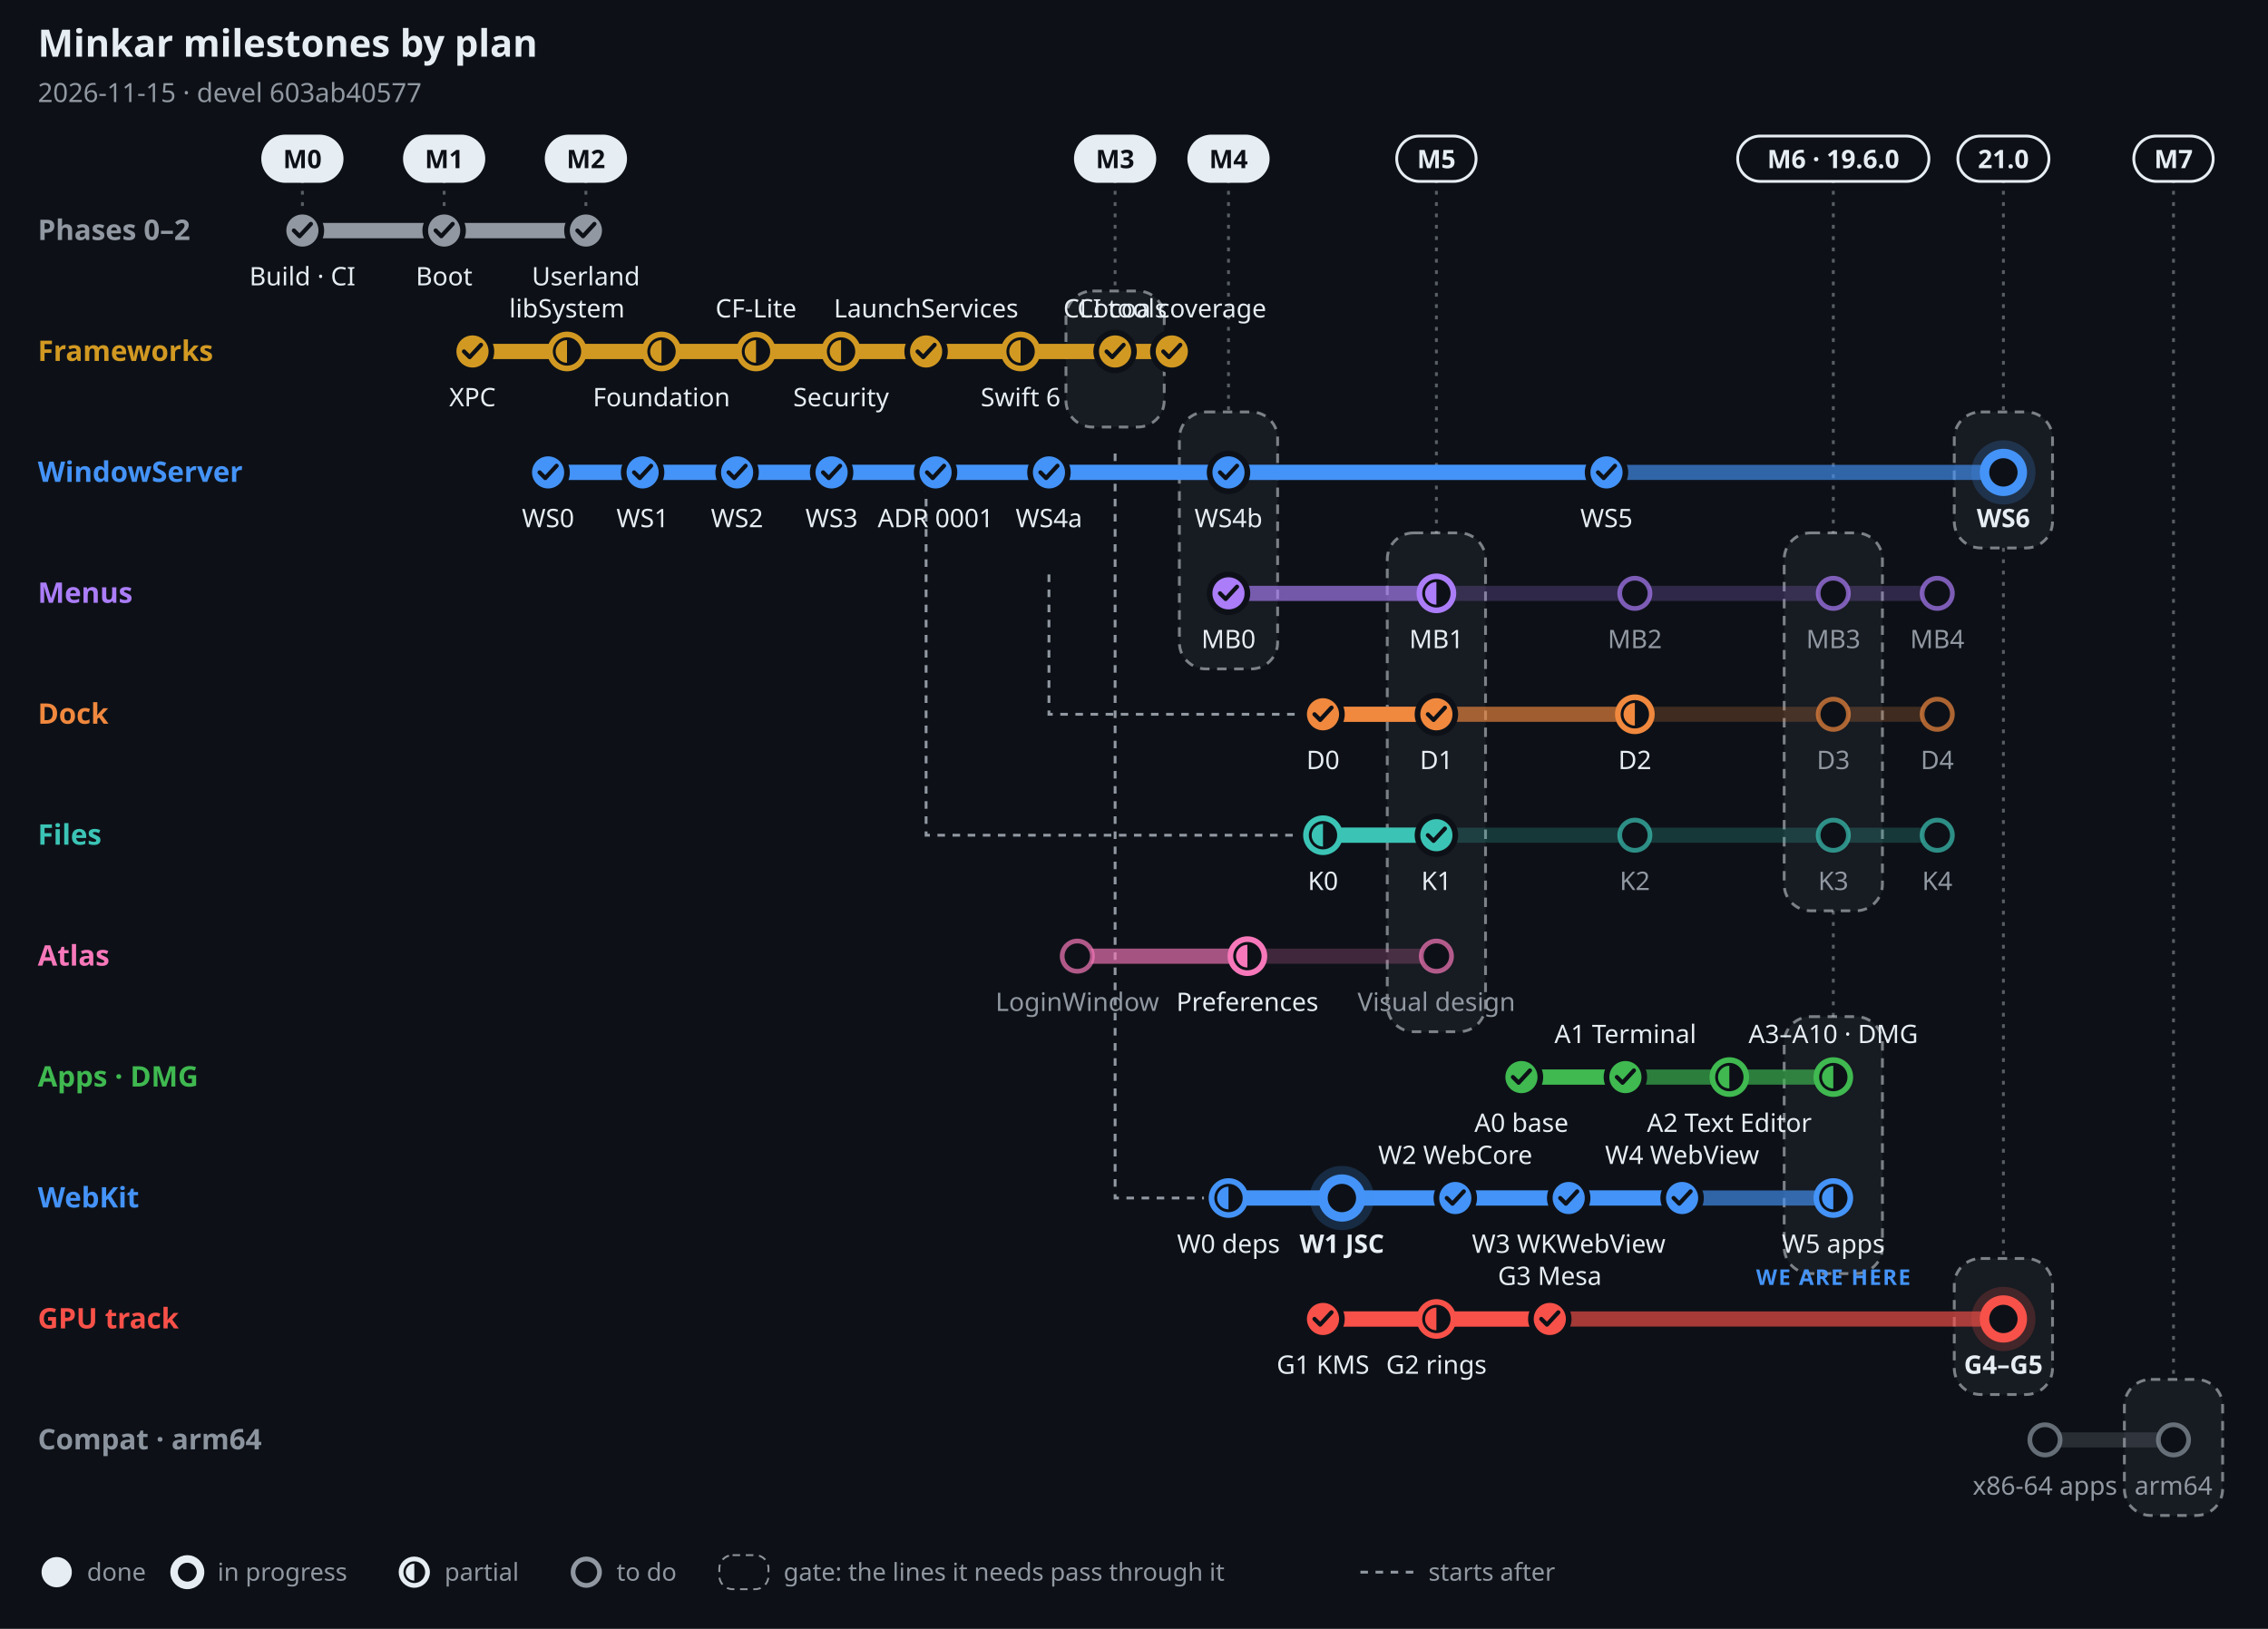
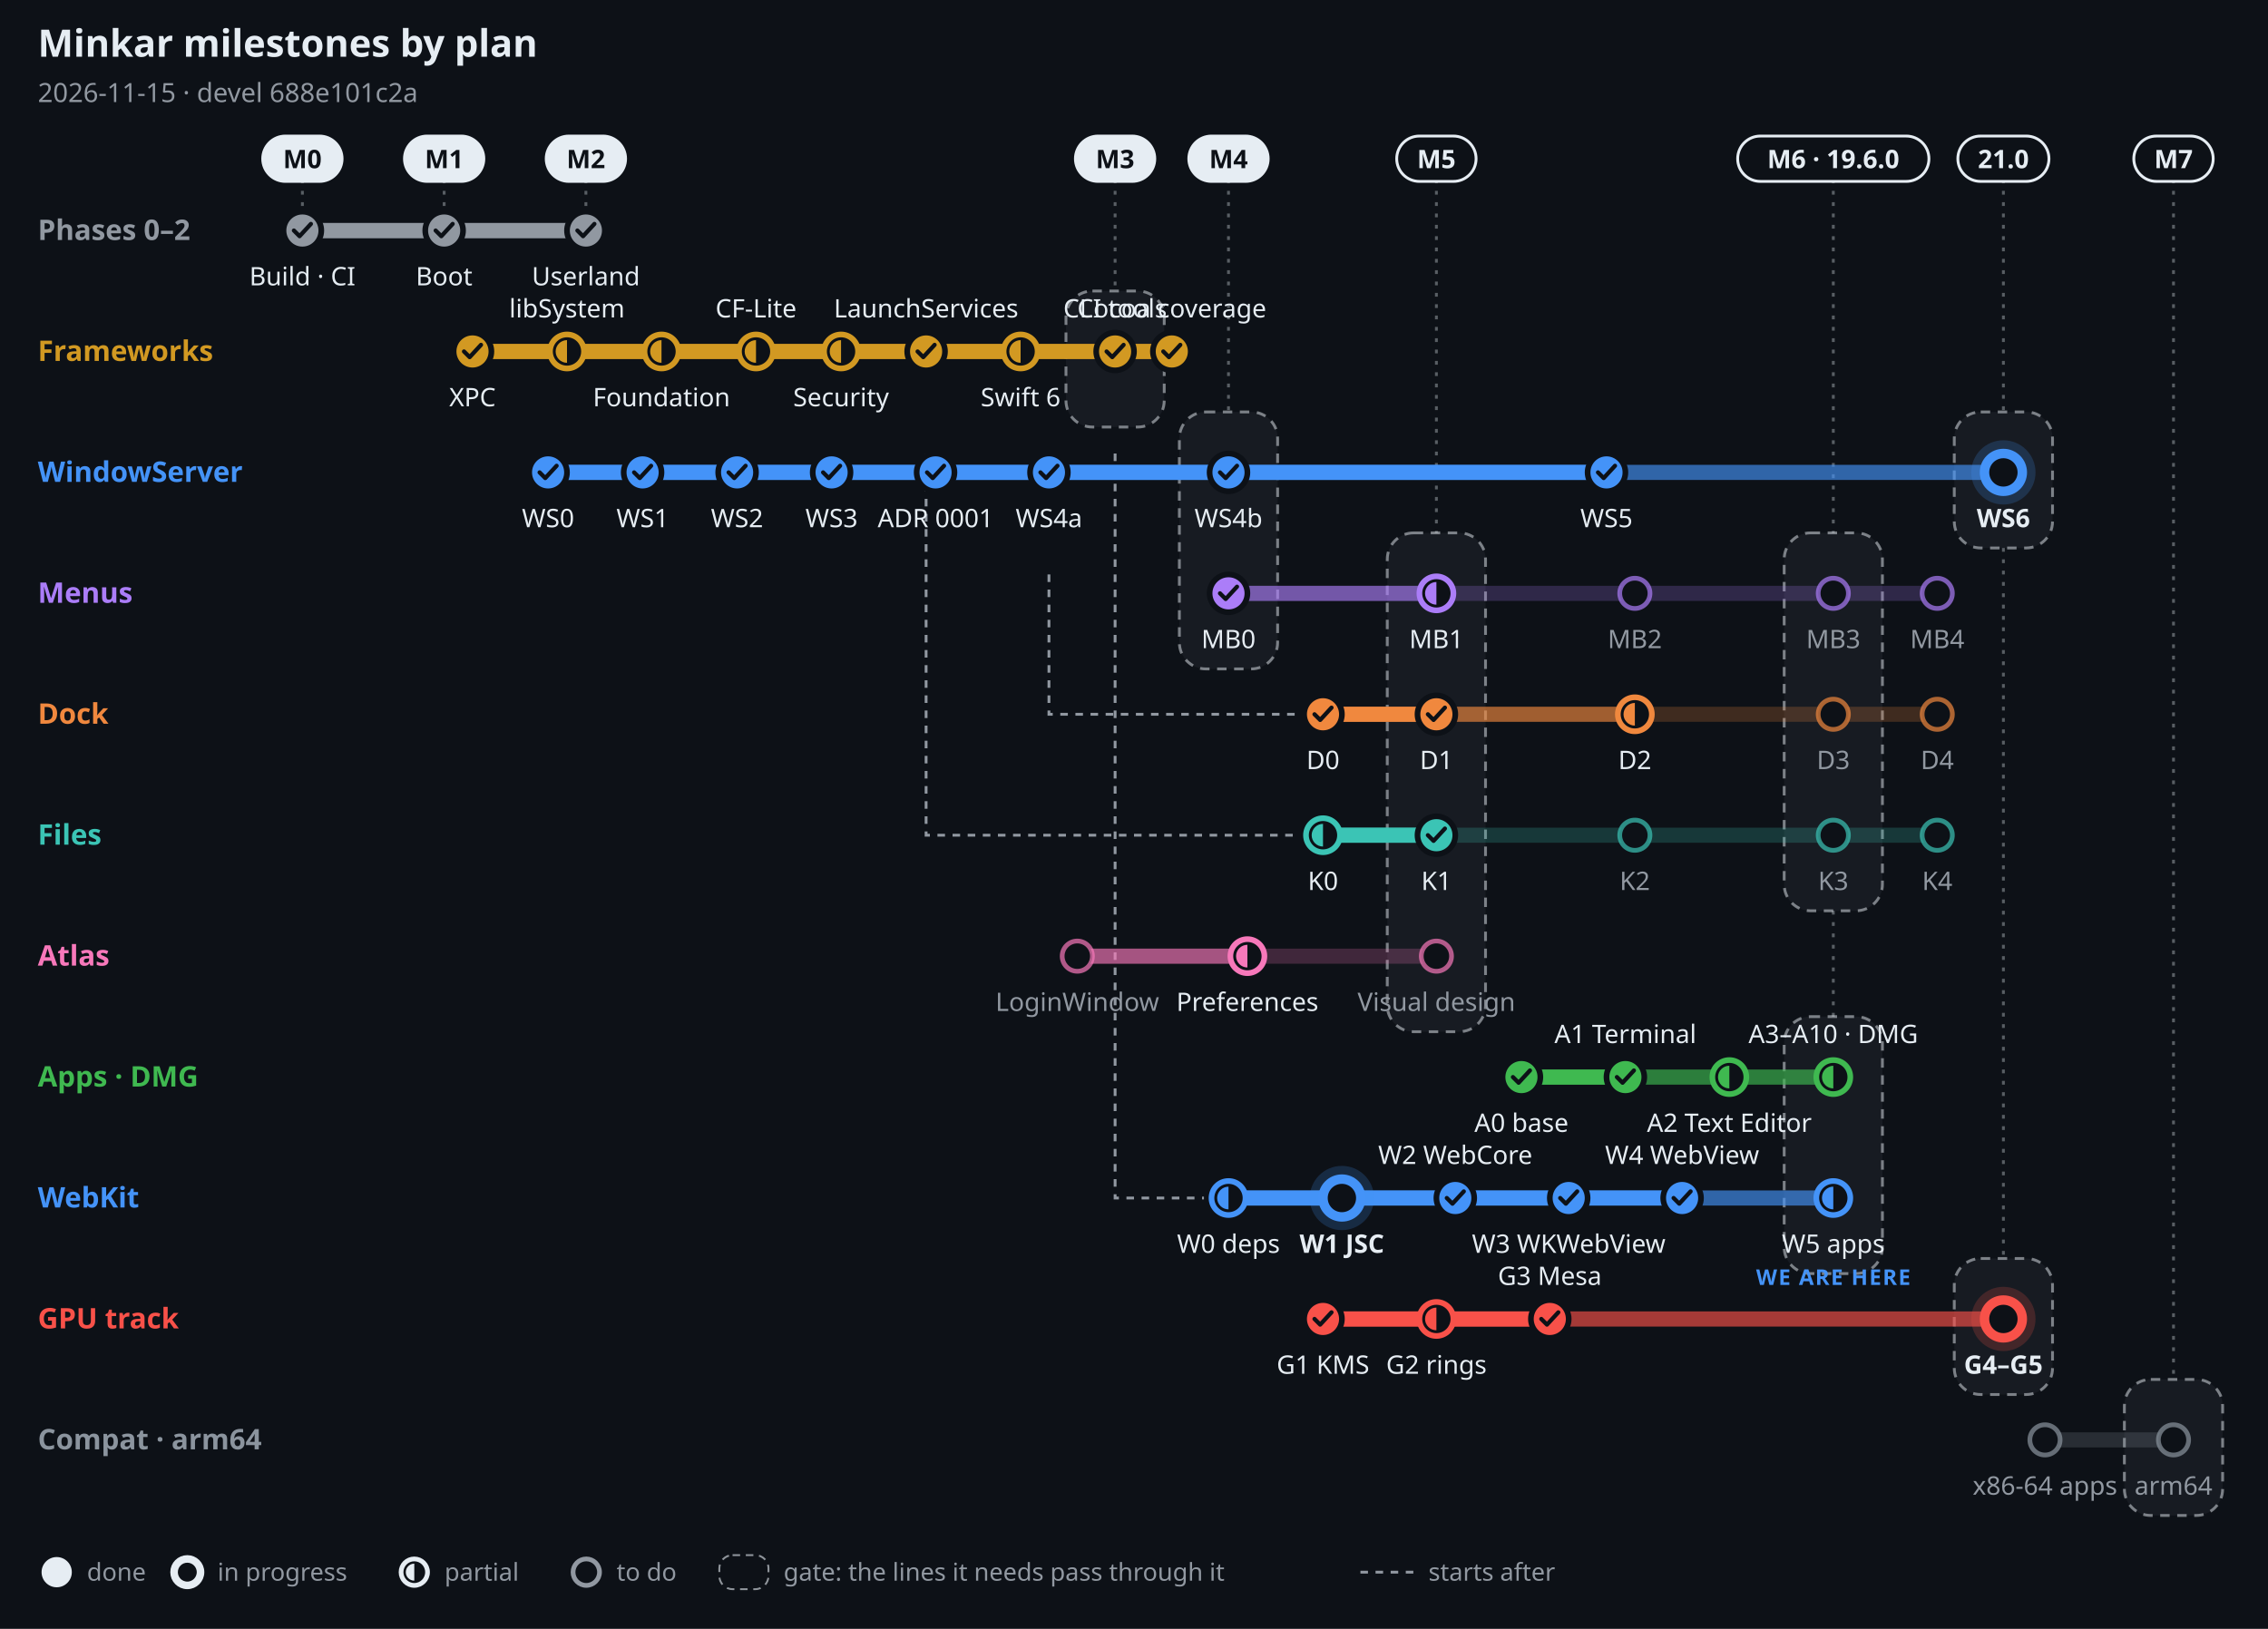
<svg xmlns="http://www.w3.org/2000/svg" width="1200" height="862" viewBox="0 0 1200 862" font-family="-apple-system, BlinkMacSystemFont, 'Segoe UI', 'Noto Sans', Helvetica, Arial, sans-serif" role="img" aria-label="Minkar milestones by plan, 2026-11-15">
  <rect width="1200" height="862" fill="#0d1117" />
  <text x="20" y="30" font-size="20" font-weight="700" fill="#e6edf3" text-anchor="start">Minkar milestones by plan</text>
-   <text x="20" y="54" font-size="14" font-weight="400" fill="#9198a1" text-anchor="start">2026-11-15 · devel 603ab40577</text>
+   <text x="20" y="54" font-size="14" font-weight="400" fill="#9198a1" text-anchor="start">2026-11-15 · devel 688e101c2a</text>
  <line x1="160" y1="95" x2="160" y2="110" stroke="#e6edf3" stroke-opacity=".35" stroke-width="1.5" stroke-dasharray="2 4" />
  <rect x="139" y="72" width="42" height="24" rx="12" fill="#e6edf3" stroke="#e6edf3" stroke-width="1.5" />
  <text x="160" y="89" font-size="13.5" font-weight="700" fill="#0d1117" text-anchor="middle">M0</text>
  <line x1="235" y1="95" x2="235" y2="110" stroke="#e6edf3" stroke-opacity=".35" stroke-width="1.5" stroke-dasharray="2 4" />
  <rect x="214" y="72" width="42" height="24" rx="12" fill="#e6edf3" stroke="#e6edf3" stroke-width="1.5" />
  <text x="235" y="89" font-size="13.5" font-weight="700" fill="#0d1117" text-anchor="middle">M1</text>
  <line x1="310" y1="95" x2="310" y2="110" stroke="#e6edf3" stroke-opacity=".35" stroke-width="1.5" stroke-dasharray="2 4" />
  <rect x="289" y="72" width="42" height="24" rx="12" fill="#e6edf3" stroke="#e6edf3" stroke-width="1.5" />
  <text x="310" y="89" font-size="13.5" font-weight="700" fill="#0d1117" text-anchor="middle">M2</text>
  <line x1="590" y1="95" x2="590" y2="154" stroke="#e6edf3" stroke-opacity=".35" stroke-width="1.5" stroke-dasharray="2 4" />
  <rect x="564" y="154" width="52" height="72" rx="14" fill="#e6edf3" fill-opacity=".05" stroke="#e6edf3" stroke-opacity=".5" stroke-width="1.5" stroke-dasharray="5 4" />
  <rect x="569" y="72" width="42" height="24" rx="12" fill="#e6edf3" stroke="#e6edf3" stroke-width="1.5" />
  <text x="590" y="89" font-size="13.5" font-weight="700" fill="#0d1117" text-anchor="middle">M3</text>
  <line x1="650" y1="95" x2="650" y2="218" stroke="#e6edf3" stroke-opacity=".35" stroke-width="1.5" stroke-dasharray="2 4" />
  <rect x="624" y="218" width="52" height="136" rx="14" fill="#e6edf3" fill-opacity=".05" stroke="#e6edf3" stroke-opacity=".5" stroke-width="1.5" stroke-dasharray="5 4" />
  <rect x="629" y="72" width="42" height="24" rx="12" fill="#e6edf3" stroke="#e6edf3" stroke-width="1.5" />
  <text x="650" y="89" font-size="13.5" font-weight="700" fill="#0d1117" text-anchor="middle">M4</text>
  <line x1="760" y1="95" x2="760" y2="282" stroke="#e6edf3" stroke-opacity=".35" stroke-width="1.5" stroke-dasharray="2 4" />
  <rect x="734" y="282" width="52" height="264" rx="14" fill="#e6edf3" fill-opacity=".05" stroke="#e6edf3" stroke-opacity=".5" stroke-width="1.5" stroke-dasharray="5 4" />
  <rect x="739" y="72" width="42" height="24" rx="12" fill="#0d1117" stroke="#e6edf3" stroke-width="1.5" />
  <text x="760" y="89" font-size="13.5" font-weight="700" fill="#e6edf3" text-anchor="middle">M5</text>
  <line x1="970" y1="95" x2="970" y2="282" stroke="#e6edf3" stroke-opacity=".35" stroke-width="1.5" stroke-dasharray="2 4" />
  <rect x="944" y="282" width="52" height="200" rx="14" fill="#e6edf3" fill-opacity=".05" stroke="#e6edf3" stroke-opacity=".5" stroke-width="1.5" stroke-dasharray="5 4" />
  <line x1="970" y1="482" x2="970" y2="538" stroke="#e6edf3" stroke-opacity=".35" stroke-width="1.5" stroke-dasharray="2 4" />
  <rect x="944" y="538" width="52" height="136" rx="14" fill="#e6edf3" fill-opacity=".05" stroke="#e6edf3" stroke-opacity=".5" stroke-width="1.5" stroke-dasharray="5 4" />
  <rect x="919.4" y="72" width="101.2" height="24" rx="12" fill="#0d1117" stroke="#e6edf3" stroke-width="1.5" />
  <text x="970" y="89" font-size="13.5" font-weight="700" fill="#e6edf3" text-anchor="middle">M6 · 19.6.0</text>
  <line x1="1060" y1="95" x2="1060" y2="218" stroke="#e6edf3" stroke-opacity=".35" stroke-width="1.5" stroke-dasharray="2 4" />
  <rect x="1034" y="218" width="52" height="72" rx="14" fill="#e6edf3" fill-opacity=".05" stroke="#e6edf3" stroke-opacity=".5" stroke-width="1.5" stroke-dasharray="5 4" />
  <line x1="1060" y1="290" x2="1060" y2="666" stroke="#e6edf3" stroke-opacity=".35" stroke-width="1.5" stroke-dasharray="2 4" />
  <rect x="1034" y="666" width="52" height="72" rx="14" fill="#e6edf3" fill-opacity=".05" stroke="#e6edf3" stroke-opacity=".5" stroke-width="1.5" stroke-dasharray="5 4" />
  <rect x="1035.9" y="72" width="48.2" height="24" rx="12" fill="#0d1117" stroke="#e6edf3" stroke-width="1.5" />
  <text x="1060" y="89" font-size="13.5" font-weight="700" fill="#e6edf3" text-anchor="middle">21.0</text>
  <line x1="1150" y1="95" x2="1150" y2="730" stroke="#e6edf3" stroke-opacity=".35" stroke-width="1.5" stroke-dasharray="2 4" />
  <rect x="1124" y="730" width="52" height="72" rx="14" fill="#e6edf3" fill-opacity=".05" stroke="#e6edf3" stroke-opacity=".5" stroke-width="1.5" stroke-dasharray="5 4" />
  <rect x="1129" y="72" width="42" height="24" rx="12" fill="#0d1117" stroke="#e6edf3" stroke-width="1.5" />
  <text x="1150" y="89" font-size="13.5" font-weight="700" fill="#e6edf3" text-anchor="middle">M7</text>
  <path d="M555 304 V378 H687" fill="none" stroke="#9198a1" stroke-width="1.5" stroke-dasharray="4 4" />
  <path d="M490 240 V442 H687" fill="none" stroke="#9198a1" stroke-width="1.5" stroke-dasharray="4 4" />
  <path d="M590 240 V634 H637" fill="none" stroke="#9198a1" stroke-width="1.5" stroke-dasharray="4 4" />
  <text x="20" y="127" font-size="15" font-weight="700" fill="#9198a1" text-anchor="start">Phases 0–2</text>
  <line x1="160" y1="122" x2="310" y2="122" stroke="#9198a1" stroke-opacity=".22" stroke-width="8" stroke-linecap="round" />
  <line x1="160" y1="122" x2="310" y2="122" stroke="#9198a1" stroke-opacity=".55" stroke-width="8" stroke-linecap="round" />
  <line x1="160" y1="122" x2="310" y2="122" stroke="#9198a1" stroke-opacity="1" stroke-width="8" stroke-linecap="round" />
  <circle cx="160" cy="122" r="10" fill="#9198a1" stroke="#0d1117" stroke-width="3" />
  <path d="M155.5 122 l3 3 l6 -6.5" fill="none" stroke="#0d1117" stroke-width="2.2" stroke-linecap="round" stroke-linejoin="round" />
  <text x="160" y="151" font-size="13.5" font-weight="500" fill="#e6edf3" text-anchor="middle">Build · CI</text>
  <circle cx="235" cy="122" r="10" fill="#9198a1" stroke="#0d1117" stroke-width="3" />
  <path d="M230.5 122 l3 3 l6 -6.5" fill="none" stroke="#0d1117" stroke-width="2.2" stroke-linecap="round" stroke-linejoin="round" />
  <text x="235" y="151" font-size="13.5" font-weight="500" fill="#e6edf3" text-anchor="middle">Boot</text>
  <circle cx="310" cy="122" r="10" fill="#9198a1" stroke="#0d1117" stroke-width="3" />
  <path d="M305.5 122 l3 3 l6 -6.5" fill="none" stroke="#0d1117" stroke-width="2.2" stroke-linecap="round" stroke-linejoin="round" />
  <text x="310" y="151" font-size="13.5" font-weight="500" fill="#e6edf3" text-anchor="middle">Userland</text>
  <text x="20" y="191" font-size="15" font-weight="700" fill="#d29922" text-anchor="start">Frameworks</text>
  <line x1="250" y1="186" x2="620" y2="186" stroke="#d29922" stroke-opacity=".22" stroke-width="8" stroke-linecap="round" />
  <line x1="250" y1="186" x2="620" y2="186" stroke="#d29922" stroke-opacity=".55" stroke-width="8" stroke-linecap="round" />
  <line x1="250" y1="186" x2="620" y2="186" stroke="#d29922" stroke-opacity="1" stroke-width="8" stroke-linecap="round" />
  <circle cx="250" cy="186" r="10" fill="#d29922" stroke="#0d1117" stroke-width="3" />
  <path d="M245.5 186 l3 3 l6 -6.5" fill="none" stroke="#0d1117" stroke-width="2.2" stroke-linecap="round" stroke-linejoin="round" />
  <text x="250" y="215" font-size="13.5" font-weight="500" fill="#e6edf3" text-anchor="middle">XPC</text>
  <circle cx="300" cy="186" r="9" fill="#0d1117" stroke="#d29922" stroke-width="3" />
  <path d="M300 180 A6 6 0 0 0 300 192 Z" fill="#d29922" />
  <text x="300" y="168" font-size="13.5" font-weight="500" fill="#e6edf3" text-anchor="middle">libSystem</text>
  <circle cx="350" cy="186" r="9" fill="#0d1117" stroke="#d29922" stroke-width="3" />
  <path d="M350 180 A6 6 0 0 0 350 192 Z" fill="#d29922" />
  <text x="350" y="215" font-size="13.5" font-weight="500" fill="#e6edf3" text-anchor="middle">Foundation</text>
  <circle cx="400" cy="186" r="9" fill="#0d1117" stroke="#d29922" stroke-width="3" />
  <path d="M400 180 A6 6 0 0 0 400 192 Z" fill="#d29922" />
  <text x="400" y="168" font-size="13.5" font-weight="500" fill="#e6edf3" text-anchor="middle">CF-Lite</text>
  <circle cx="445" cy="186" r="9" fill="#0d1117" stroke="#d29922" stroke-width="3" />
  <path d="M445 180 A6 6 0 0 0 445 192 Z" fill="#d29922" />
  <text x="445" y="215" font-size="13.5" font-weight="500" fill="#e6edf3" text-anchor="middle">Security</text>
  <circle cx="490" cy="186" r="10" fill="#d29922" stroke="#0d1117" stroke-width="3" />
  <path d="M485.5 186 l3 3 l6 -6.5" fill="none" stroke="#0d1117" stroke-width="2.2" stroke-linecap="round" stroke-linejoin="round" />
  <text x="490" y="168" font-size="13.5" font-weight="500" fill="#e6edf3" text-anchor="middle">LaunchServices</text>
  <circle cx="540" cy="186" r="9" fill="#0d1117" stroke="#d29922" stroke-width="3" />
  <path d="M540 180 A6 6 0 0 0 540 192 Z" fill="#d29922" />
  <text x="540" y="215" font-size="13.5" font-weight="500" fill="#e6edf3" text-anchor="middle">Swift 6</text>
  <circle cx="590" cy="186" r="10" fill="#d29922" stroke="#0d1117" stroke-width="3" />
  <path d="M585.5 186 l3 3 l6 -6.5" fill="none" stroke="#0d1117" stroke-width="2.2" stroke-linecap="round" stroke-linejoin="round" />
  <text x="590" y="168" font-size="13.5" font-weight="500" fill="#e6edf3" text-anchor="middle">CLI tools</text>
  <circle cx="620" cy="186" r="10" fill="#d29922" stroke="#0d1117" stroke-width="3" />
  <path d="M615.5 186 l3 3 l6 -6.5" fill="none" stroke="#0d1117" stroke-width="2.2" stroke-linecap="round" stroke-linejoin="round" />
  <text x="620" y="168" font-size="13.5" font-weight="500" fill="#e6edf3" text-anchor="middle">Cocoa coverage</text>
  <text x="20" y="255" font-size="15" font-weight="700" fill="#4493f8" text-anchor="start">WindowServer</text>
  <line x1="290" y1="250" x2="1060" y2="250" stroke="#4493f8" stroke-opacity=".22" stroke-width="8" stroke-linecap="round" />
  <line x1="290" y1="250" x2="1060" y2="250" stroke="#4493f8" stroke-opacity=".55" stroke-width="8" stroke-linecap="round" />
  <line x1="290" y1="250" x2="850" y2="250" stroke="#4493f8" stroke-opacity="1" stroke-width="8" stroke-linecap="round" />
  <circle cx="290" cy="250" r="10" fill="#4493f8" stroke="#0d1117" stroke-width="3" />
  <path d="M285.5 250 l3 3 l6 -6.5" fill="none" stroke="#0d1117" stroke-width="2.2" stroke-linecap="round" stroke-linejoin="round" />
  <text x="290" y="279" font-size="13.5" font-weight="500" fill="#e6edf3" text-anchor="middle">WS0</text>
  <circle cx="340" cy="250" r="10" fill="#4493f8" stroke="#0d1117" stroke-width="3" />
  <path d="M335.5 250 l3 3 l6 -6.5" fill="none" stroke="#0d1117" stroke-width="2.2" stroke-linecap="round" stroke-linejoin="round" />
  <text x="340" y="279" font-size="13.5" font-weight="500" fill="#e6edf3" text-anchor="middle">WS1</text>
  <circle cx="390" cy="250" r="10" fill="#4493f8" stroke="#0d1117" stroke-width="3" />
  <path d="M385.5 250 l3 3 l6 -6.5" fill="none" stroke="#0d1117" stroke-width="2.2" stroke-linecap="round" stroke-linejoin="round" />
  <text x="390" y="279" font-size="13.5" font-weight="500" fill="#e6edf3" text-anchor="middle">WS2</text>
  <circle cx="440" cy="250" r="10" fill="#4493f8" stroke="#0d1117" stroke-width="3" />
  <path d="M435.5 250 l3 3 l6 -6.5" fill="none" stroke="#0d1117" stroke-width="2.2" stroke-linecap="round" stroke-linejoin="round" />
  <text x="440" y="279" font-size="13.5" font-weight="500" fill="#e6edf3" text-anchor="middle">WS3</text>
  <circle cx="495" cy="250" r="10" fill="#4493f8" stroke="#0d1117" stroke-width="3" />
  <path d="M490.5 250 l3 3 l6 -6.5" fill="none" stroke="#0d1117" stroke-width="2.2" stroke-linecap="round" stroke-linejoin="round" />
  <text x="495" y="279" font-size="13.5" font-weight="500" fill="#e6edf3" text-anchor="middle">ADR 0001</text>
  <circle cx="555" cy="250" r="10" fill="#4493f8" stroke="#0d1117" stroke-width="3" />
  <path d="M550.5 250 l3 3 l6 -6.5" fill="none" stroke="#0d1117" stroke-width="2.2" stroke-linecap="round" stroke-linejoin="round" />
  <text x="555" y="279" font-size="13.5" font-weight="500" fill="#e6edf3" text-anchor="middle">WS4a</text>
  <circle cx="650" cy="250" r="10" fill="#4493f8" stroke="#0d1117" stroke-width="3" />
  <path d="M645.5 250 l3 3 l6 -6.5" fill="none" stroke="#0d1117" stroke-width="2.2" stroke-linecap="round" stroke-linejoin="round" />
  <text x="650" y="279" font-size="13.5" font-weight="500" fill="#e6edf3" text-anchor="middle">WS4b</text>
  <circle cx="850" cy="250" r="10" fill="#4493f8" stroke="#0d1117" stroke-width="3" />
  <path d="M845.5 250 l3 3 l6 -6.5" fill="none" stroke="#0d1117" stroke-width="2.2" stroke-linecap="round" stroke-linejoin="round" />
  <text x="850" y="279" font-size="13.5" font-weight="500" fill="#e6edf3" text-anchor="middle">WS5</text>
  <circle cx="1060" cy="250" r="17" fill="#4493f8" fill-opacity=".2" />
  <circle cx="1060" cy="250" r="10" fill="#0d1117" stroke="#4493f8" stroke-width="5" />
  <text x="1060" y="279" font-size="13.5" font-weight="700" fill="#e6edf3" text-anchor="middle">WS6</text>
  <text x="20" y="319" font-size="15" font-weight="700" fill="#ab7df8" text-anchor="start">Menus</text>
  <line x1="650" y1="314" x2="1025" y2="314" stroke="#ab7df8" stroke-opacity=".22" stroke-width="8" stroke-linecap="round" />
  <line x1="650" y1="314" x2="760" y2="314" stroke="#ab7df8" stroke-opacity=".55" stroke-width="8" stroke-linecap="round" />
  <line x1="650" y1="314" x2="650" y2="314" stroke="#ab7df8" stroke-opacity="1" stroke-width="8" stroke-linecap="round" />
  <circle cx="650" cy="314" r="10" fill="#ab7df8" stroke="#0d1117" stroke-width="3" />
  <path d="M645.5 314 l3 3 l6 -6.5" fill="none" stroke="#0d1117" stroke-width="2.2" stroke-linecap="round" stroke-linejoin="round" />
  <text x="650" y="343" font-size="13.5" font-weight="500" fill="#e6edf3" text-anchor="middle">MB0</text>
  <circle cx="760" cy="314" r="9" fill="#0d1117" stroke="#ab7df8" stroke-width="3" />
  <path d="M760 308 A6 6 0 0 0 760 320 Z" fill="#ab7df8" />
  <text x="760" y="343" font-size="13.5" font-weight="500" fill="#e6edf3" text-anchor="middle">MB1</text>
  <circle cx="865" cy="314" r="8" fill="#0d1117" stroke="#ab7df8" stroke-opacity=".7" stroke-width="2.5" />
  <text x="865" y="343" font-size="13.5" font-weight="500" fill="#9198a1" text-anchor="middle">MB2</text>
  <circle cx="970" cy="314" r="8" fill="#0d1117" stroke="#ab7df8" stroke-opacity=".7" stroke-width="2.5" />
  <text x="970" y="343" font-size="13.5" font-weight="500" fill="#9198a1" text-anchor="middle">MB3</text>
  <circle cx="1025" cy="314" r="8" fill="#0d1117" stroke="#ab7df8" stroke-opacity=".7" stroke-width="2.5" />
  <text x="1025" y="343" font-size="13.5" font-weight="500" fill="#9198a1" text-anchor="middle">MB4</text>
  <text x="20" y="383" font-size="15" font-weight="700" fill="#f0883e" text-anchor="start">Dock</text>
  <line x1="700" y1="378" x2="1025" y2="378" stroke="#f0883e" stroke-opacity=".22" stroke-width="8" stroke-linecap="round" />
  <line x1="700" y1="378" x2="865" y2="378" stroke="#f0883e" stroke-opacity=".55" stroke-width="8" stroke-linecap="round" />
  <line x1="700" y1="378" x2="760" y2="378" stroke="#f0883e" stroke-opacity="1" stroke-width="8" stroke-linecap="round" />
  <circle cx="700" cy="378" r="10" fill="#f0883e" stroke="#0d1117" stroke-width="3" />
  <path d="M695.5 378 l3 3 l6 -6.5" fill="none" stroke="#0d1117" stroke-width="2.2" stroke-linecap="round" stroke-linejoin="round" />
  <text x="700" y="407" font-size="13.5" font-weight="500" fill="#e6edf3" text-anchor="middle">D0</text>
  <circle cx="760" cy="378" r="10" fill="#f0883e" stroke="#0d1117" stroke-width="3" />
  <path d="M755.5 378 l3 3 l6 -6.5" fill="none" stroke="#0d1117" stroke-width="2.2" stroke-linecap="round" stroke-linejoin="round" />
  <text x="760" y="407" font-size="13.5" font-weight="500" fill="#e6edf3" text-anchor="middle">D1</text>
  <circle cx="865" cy="378" r="9" fill="#0d1117" stroke="#f0883e" stroke-width="3" />
  <path d="M865 372 A6 6 0 0 0 865 384 Z" fill="#f0883e" />
  <text x="865" y="407" font-size="13.5" font-weight="500" fill="#e6edf3" text-anchor="middle">D2</text>
  <circle cx="970" cy="378" r="8" fill="#0d1117" stroke="#f0883e" stroke-opacity=".7" stroke-width="2.5" />
  <text x="970" y="407" font-size="13.5" font-weight="500" fill="#9198a1" text-anchor="middle">D3</text>
  <circle cx="1025" cy="378" r="8" fill="#0d1117" stroke="#f0883e" stroke-opacity=".7" stroke-width="2.5" />
  <text x="1025" y="407" font-size="13.5" font-weight="500" fill="#9198a1" text-anchor="middle">D4</text>
  <text x="20" y="447" font-size="15" font-weight="700" fill="#3bc4b5" text-anchor="start">Files</text>
  <line x1="700" y1="442" x2="1025" y2="442" stroke="#3bc4b5" stroke-opacity=".22" stroke-width="8" stroke-linecap="round" />
  <line x1="700" y1="442" x2="760" y2="442" stroke="#3bc4b5" stroke-opacity=".55" stroke-width="8" stroke-linecap="round" />
  <line x1="700" y1="442" x2="760" y2="442" stroke="#3bc4b5" stroke-opacity="1" stroke-width="8" stroke-linecap="round" />
  <circle cx="700" cy="442" r="9" fill="#0d1117" stroke="#3bc4b5" stroke-width="3" />
  <path d="M700 436 A6 6 0 0 0 700 448 Z" fill="#3bc4b5" />
  <text x="700" y="471" font-size="13.5" font-weight="500" fill="#e6edf3" text-anchor="middle">K0</text>
  <circle cx="760" cy="442" r="10" fill="#3bc4b5" stroke="#0d1117" stroke-width="3" />
  <path d="M755.5 442 l3 3 l6 -6.5" fill="none" stroke="#0d1117" stroke-width="2.2" stroke-linecap="round" stroke-linejoin="round" />
  <text x="760" y="471" font-size="13.5" font-weight="500" fill="#e6edf3" text-anchor="middle">K1</text>
  <circle cx="865" cy="442" r="8" fill="#0d1117" stroke="#3bc4b5" stroke-opacity=".7" stroke-width="2.5" />
  <text x="865" y="471" font-size="13.5" font-weight="500" fill="#9198a1" text-anchor="middle">K2</text>
  <circle cx="970" cy="442" r="8" fill="#0d1117" stroke="#3bc4b5" stroke-opacity=".7" stroke-width="2.5" />
  <text x="970" y="471" font-size="13.5" font-weight="500" fill="#9198a1" text-anchor="middle">K3</text>
  <circle cx="1025" cy="442" r="8" fill="#0d1117" stroke="#3bc4b5" stroke-opacity=".7" stroke-width="2.5" />
  <text x="1025" y="471" font-size="13.5" font-weight="500" fill="#9198a1" text-anchor="middle">K4</text>
  <text x="20" y="511" font-size="15" font-weight="700" fill="#f778ba" text-anchor="start">Atlas</text>
  <line x1="570" y1="506" x2="760" y2="506" stroke="#f778ba" stroke-opacity=".22" stroke-width="8" stroke-linecap="round" />
  <line x1="570" y1="506" x2="660" y2="506" stroke="#f778ba" stroke-opacity=".55" stroke-width="8" stroke-linecap="round" />
  <circle cx="570" cy="506" r="8" fill="#0d1117" stroke="#f778ba" stroke-opacity=".7" stroke-width="2.5" />
  <text x="570" y="535" font-size="13.5" font-weight="500" fill="#9198a1" text-anchor="middle">LoginWindow</text>
  <circle cx="660" cy="506" r="9" fill="#0d1117" stroke="#f778ba" stroke-width="3" />
  <path d="M660 500 A6 6 0 0 0 660 512 Z" fill="#f778ba" />
  <text x="660" y="535" font-size="13.5" font-weight="500" fill="#e6edf3" text-anchor="middle">Preferences</text>
  <circle cx="760" cy="506" r="8" fill="#0d1117" stroke="#f778ba" stroke-opacity=".7" stroke-width="2.5" />
  <text x="760" y="535" font-size="13.5" font-weight="500" fill="#9198a1" text-anchor="middle">Visual design</text>
  <text x="20" y="575" font-size="15" font-weight="700" fill="#3fb950" text-anchor="start">Apps · DMG</text>
  <line x1="805" y1="570" x2="970" y2="570" stroke="#3fb950" stroke-opacity=".22" stroke-width="8" stroke-linecap="round" />
  <line x1="805" y1="570" x2="970" y2="570" stroke="#3fb950" stroke-opacity=".55" stroke-width="8" stroke-linecap="round" />
  <line x1="805" y1="570" x2="860" y2="570" stroke="#3fb950" stroke-opacity="1" stroke-width="8" stroke-linecap="round" />
  <circle cx="805" cy="570" r="10" fill="#3fb950" stroke="#0d1117" stroke-width="3" />
  <path d="M800.5 570 l3 3 l6 -6.5" fill="none" stroke="#0d1117" stroke-width="2.2" stroke-linecap="round" stroke-linejoin="round" />
  <text x="805" y="599" font-size="13.5" font-weight="500" fill="#e6edf3" text-anchor="middle">A0 base</text>
  <circle cx="860" cy="570" r="10" fill="#3fb950" stroke="#0d1117" stroke-width="3" />
  <path d="M855.5 570 l3 3 l6 -6.5" fill="none" stroke="#0d1117" stroke-width="2.2" stroke-linecap="round" stroke-linejoin="round" />
  <text x="860" y="552" font-size="13.5" font-weight="500" fill="#e6edf3" text-anchor="middle">A1 Terminal</text>
  <circle cx="915" cy="570" r="9" fill="#0d1117" stroke="#3fb950" stroke-width="3" />
  <path d="M915 564 A6 6 0 0 0 915 576 Z" fill="#3fb950" />
  <text x="915" y="599" font-size="13.5" font-weight="500" fill="#e6edf3" text-anchor="middle">A2 Text Editor</text>
  <circle cx="970" cy="570" r="9" fill="#0d1117" stroke="#3fb950" stroke-width="3" />
  <path d="M970 564 A6 6 0 0 0 970 576 Z" fill="#3fb950" />
  <text x="970" y="552" font-size="13.5" font-weight="500" fill="#e6edf3" text-anchor="middle">A3–A10 · DMG</text>
  <text x="20" y="639" font-size="15" font-weight="700" fill="#4493f8" text-anchor="start">WebKit</text>
  <line x1="650" y1="634" x2="970" y2="634" stroke="#4493f8" stroke-opacity=".22" stroke-width="8" stroke-linecap="round" />
  <line x1="650" y1="634" x2="970" y2="634" stroke="#4493f8" stroke-opacity=".55" stroke-width="8" stroke-linecap="round" />
  <line x1="650" y1="634" x2="890" y2="634" stroke="#4493f8" stroke-opacity="1" stroke-width="8" stroke-linecap="round" />
  <circle cx="650" cy="634" r="9" fill="#0d1117" stroke="#4493f8" stroke-width="3" />
  <path d="M650 628 A6 6 0 0 0 650 640 Z" fill="#4493f8" />
  <text x="650" y="663" font-size="13.5" font-weight="500" fill="#e6edf3" text-anchor="middle">W0 deps</text>
  <circle cx="710" cy="634" r="17" fill="#4493f8" fill-opacity=".2" />
  <circle cx="710" cy="634" r="10" fill="#0d1117" stroke="#4493f8" stroke-width="5" />
  <text x="710" y="663" font-size="13.5" font-weight="700" fill="#e6edf3" text-anchor="middle">W1 JSC</text>
  <circle cx="770" cy="634" r="10" fill="#4493f8" stroke="#0d1117" stroke-width="3" />
  <path d="M765.5 634 l3 3 l6 -6.5" fill="none" stroke="#0d1117" stroke-width="2.2" stroke-linecap="round" stroke-linejoin="round" />
  <text x="770" y="616" font-size="13.5" font-weight="500" fill="#e6edf3" text-anchor="middle">W2 WebCore</text>
  <circle cx="830" cy="634" r="10" fill="#4493f8" stroke="#0d1117" stroke-width="3" />
  <path d="M825.5 634 l3 3 l6 -6.5" fill="none" stroke="#0d1117" stroke-width="2.2" stroke-linecap="round" stroke-linejoin="round" />
  <text x="830" y="663" font-size="13.5" font-weight="500" fill="#e6edf3" text-anchor="middle">W3 WKWebView</text>
  <circle cx="890" cy="634" r="10" fill="#4493f8" stroke="#0d1117" stroke-width="3" />
  <path d="M885.5 634 l3 3 l6 -6.5" fill="none" stroke="#0d1117" stroke-width="2.2" stroke-linecap="round" stroke-linejoin="round" />
  <text x="890" y="616" font-size="13.5" font-weight="500" fill="#e6edf3" text-anchor="middle">W4 WebView</text>
  <circle cx="970" cy="634" r="9" fill="#0d1117" stroke="#4493f8" stroke-width="3" />
  <path d="M970 628 A6 6 0 0 0 970 640 Z" fill="#4493f8" />
  <text x="970" y="663" font-size="13.5" font-weight="500" fill="#e6edf3" text-anchor="middle">W5 apps</text>
  <text x="970" y="680" font-size="11.5" font-weight="800" fill="#4493f8" text-anchor="middle" letter-spacing=".06em">WE ARE HERE</text>
  <text x="20" y="703" font-size="15" font-weight="700" fill="#f85149" text-anchor="start">GPU track</text>
  <line x1="700" y1="698" x2="1060" y2="698" stroke="#f85149" stroke-opacity=".22" stroke-width="8" stroke-linecap="round" />
  <line x1="700" y1="698" x2="1060" y2="698" stroke="#f85149" stroke-opacity=".55" stroke-width="8" stroke-linecap="round" />
  <line x1="700" y1="698" x2="820" y2="698" stroke="#f85149" stroke-opacity="1" stroke-width="8" stroke-linecap="round" />
  <circle cx="700" cy="698" r="10" fill="#f85149" stroke="#0d1117" stroke-width="3" />
  <path d="M695.5 698 l3 3 l6 -6.5" fill="none" stroke="#0d1117" stroke-width="2.2" stroke-linecap="round" stroke-linejoin="round" />
  <text x="700" y="727" font-size="13.5" font-weight="500" fill="#e6edf3" text-anchor="middle">G1 KMS</text>
  <circle cx="760" cy="698" r="9" fill="#0d1117" stroke="#f85149" stroke-width="3" />
  <path d="M760 692 A6 6 0 0 0 760 704 Z" fill="#f85149" />
  <text x="760" y="727" font-size="13.5" font-weight="500" fill="#e6edf3" text-anchor="middle">G2 rings</text>
  <circle cx="820" cy="698" r="10" fill="#f85149" stroke="#0d1117" stroke-width="3" />
  <path d="M815.5 698 l3 3 l6 -6.5" fill="none" stroke="#0d1117" stroke-width="2.2" stroke-linecap="round" stroke-linejoin="round" />
  <text x="820" y="680" font-size="13.5" font-weight="500" fill="#e6edf3" text-anchor="middle">G3 Mesa</text>
  <circle cx="1060" cy="698" r="17" fill="#f85149" fill-opacity=".2" />
  <circle cx="1060" cy="698" r="10" fill="#0d1117" stroke="#f85149" stroke-width="5" />
  <text x="1060" y="727" font-size="13.5" font-weight="700" fill="#e6edf3" text-anchor="middle">G4–G5</text>
  <text x="20" y="767" font-size="15" font-weight="700" fill="#8b949e" text-anchor="start">Compat · arm64</text>
  <line x1="1082" y1="762" x2="1150" y2="762" stroke="#8b949e" stroke-opacity=".22" stroke-width="8" stroke-linecap="round" />
  <circle cx="1082" cy="762" r="8" fill="#0d1117" stroke="#8b949e" stroke-opacity=".7" stroke-width="2.5" />
  <text x="1082" y="791" font-size="13.5" font-weight="500" fill="#9198a1" text-anchor="middle">x86-64 apps</text>
  <circle cx="1150" cy="762" r="8" fill="#0d1117" stroke="#8b949e" stroke-opacity=".7" stroke-width="2.5" />
  <text x="1150" y="791" font-size="13.5" font-weight="500" fill="#9198a1" text-anchor="middle">arm64</text>
  <circle cx="30" cy="832" r="8" fill="#e6edf3" />
  <text x="46" y="836.5" font-size="13" font-weight="400" fill="#9198a1" text-anchor="start">done</text>
  <circle cx="99.1" cy="832" r="7" fill="#0d1117" stroke="#e6edf3" stroke-width="4" />
  <text x="115.1" y="836.5" font-size="13" font-weight="400" fill="#9198a1" text-anchor="start">in progress</text>
  <circle cx="219.2" cy="832" r="7" fill="#0d1117" stroke="#e6edf3" stroke-width="2.5" />
  <path d="M219.2 827.5 A4.5 4.5 0 0 0 219.2 836.5 Z" fill="#e6edf3" />
  <text x="235.2" y="836.5" font-size="13" font-weight="400" fill="#9198a1" text-anchor="start">partial</text>
  <circle cx="310.2" cy="832" r="7" fill="#0d1117" stroke="#9198a1" stroke-width="2.5" />
  <text x="326.2" y="836.5" font-size="13" font-weight="400" fill="#9198a1" text-anchor="start">to do</text>
  <rect x="380.6" y="823" width="26" height="18" rx="7" fill="none" stroke="#e6edf3" stroke-opacity=".6" stroke-dasharray="4 3" />
  <text x="414.6" y="836.5" font-size="13" font-weight="400" fill="#9198a1" text-anchor="start">gate: the lines it needs pass through it</text>
  <path d="M719.8 832 h28" stroke="#9198a1" stroke-width="1.5" stroke-dasharray="4 4" />
  <text x="755.8" y="836.5" font-size="13" font-weight="400" fill="#9198a1" text-anchor="start">starts after</text>
</svg>
